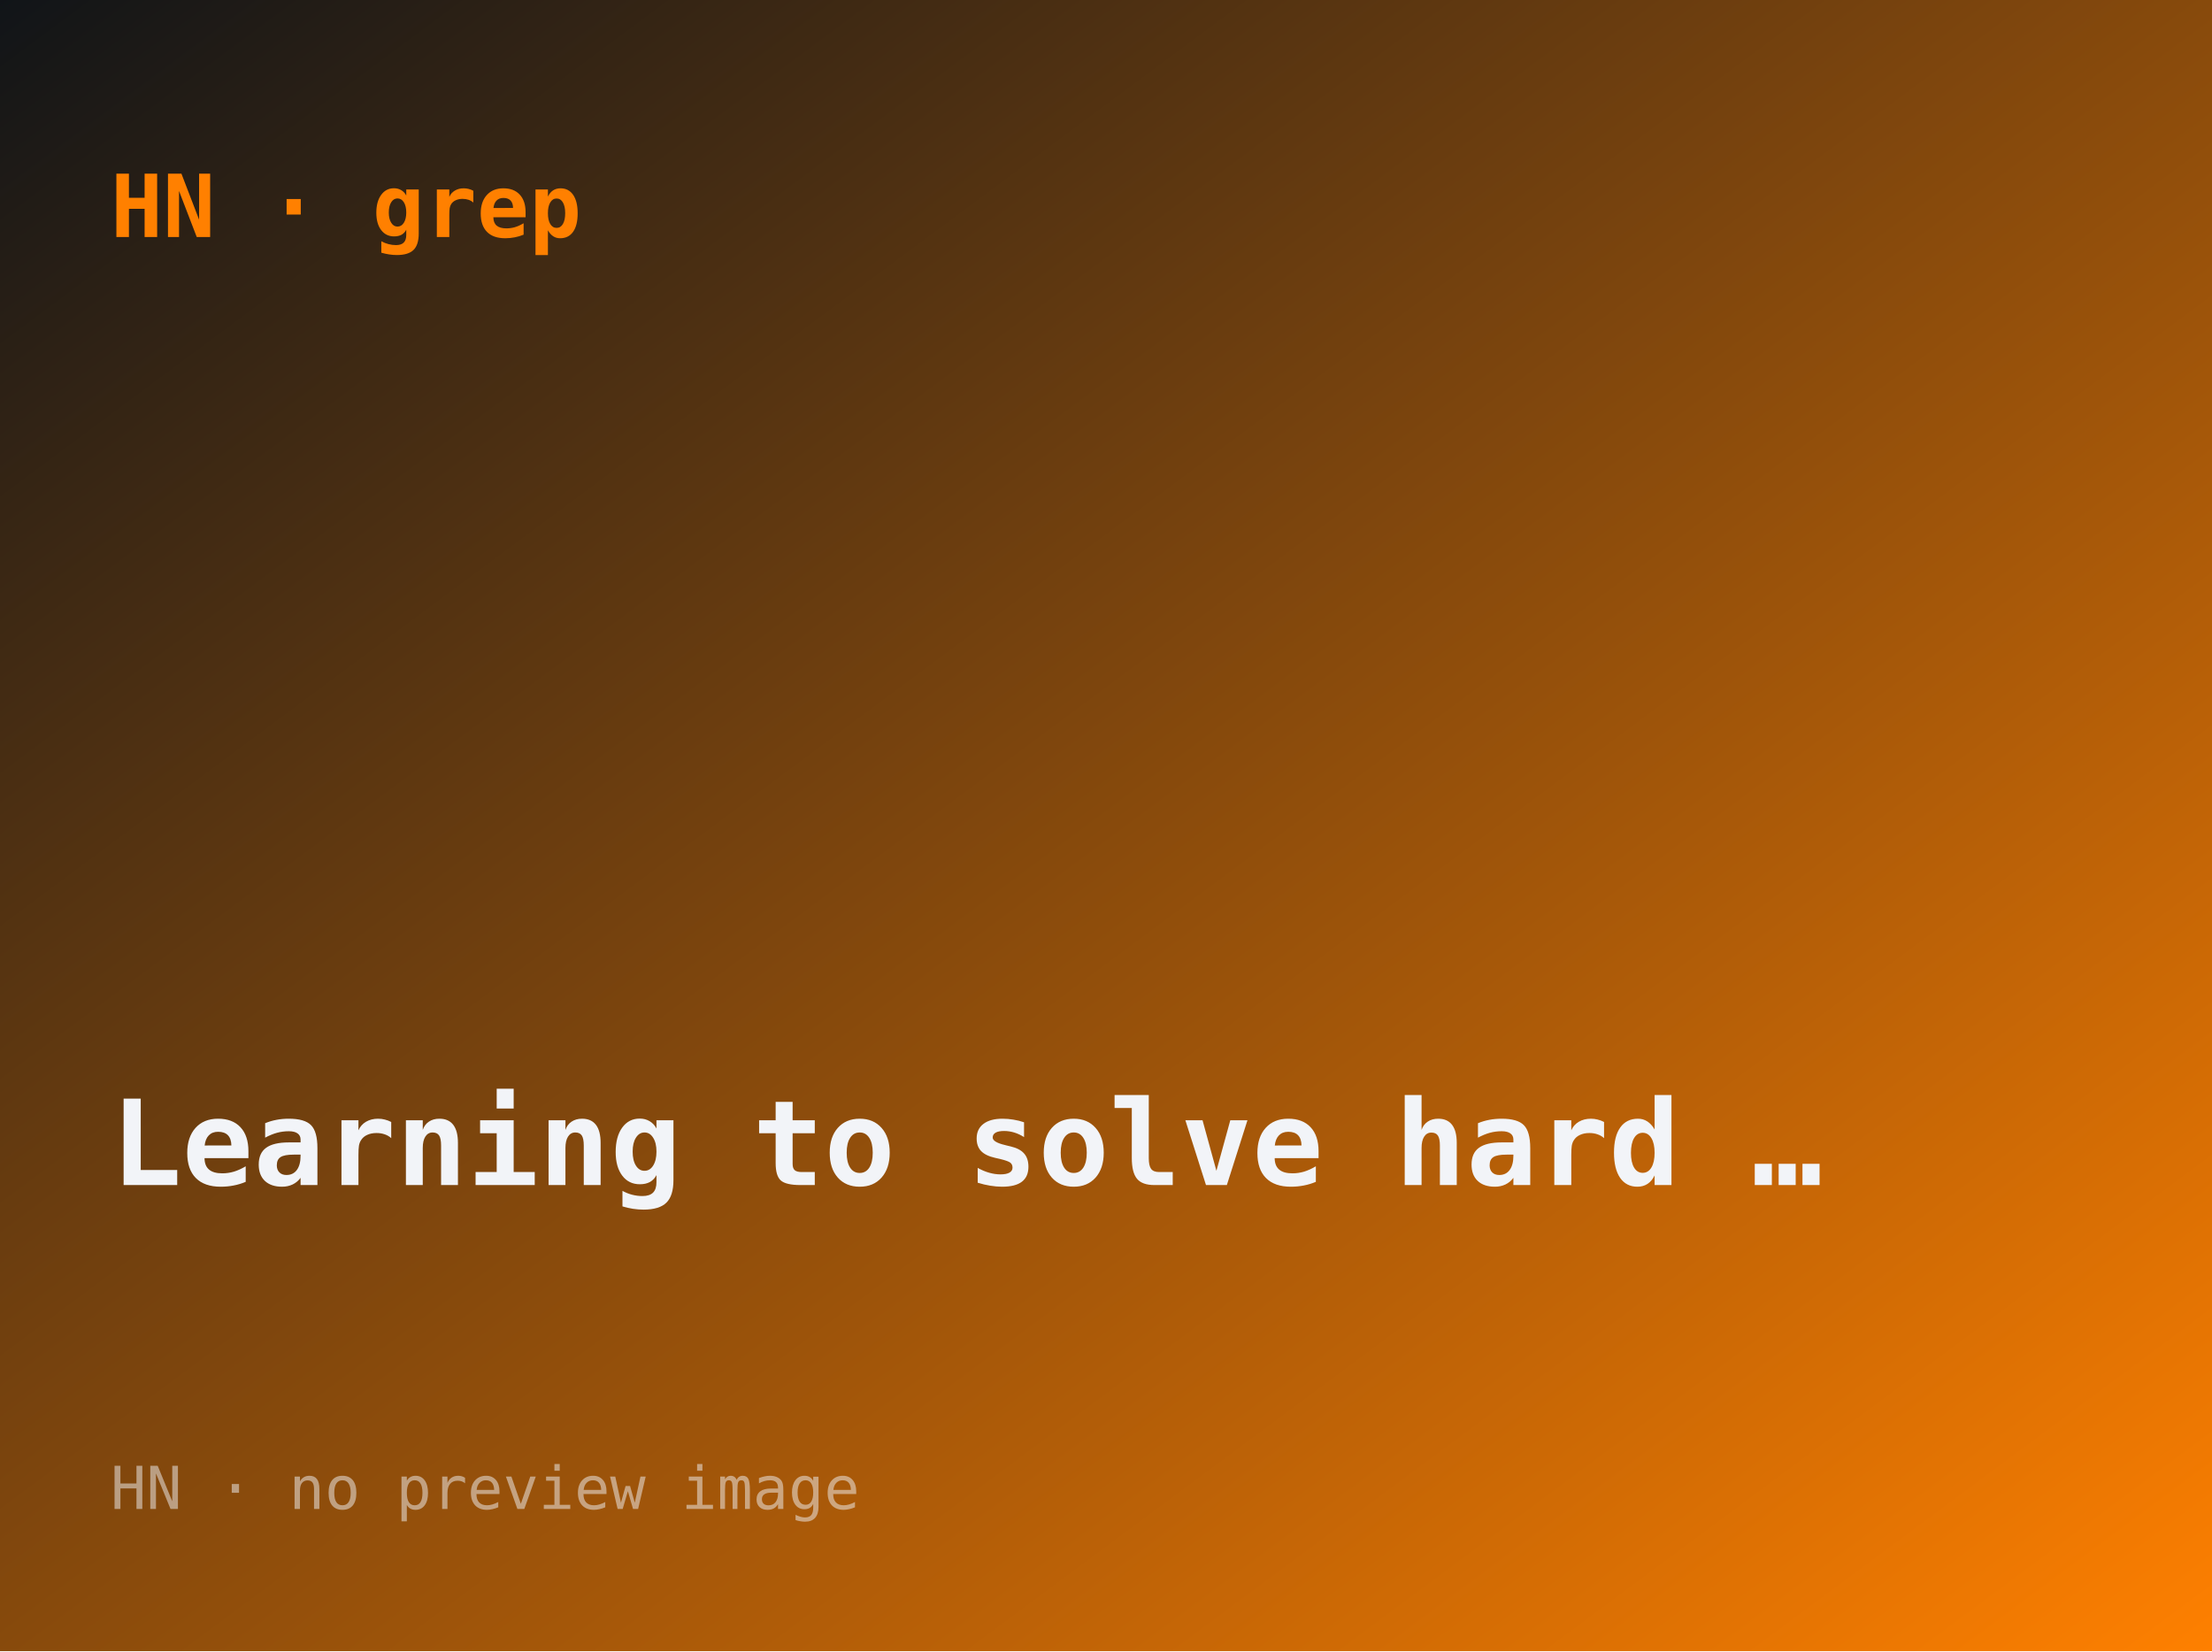
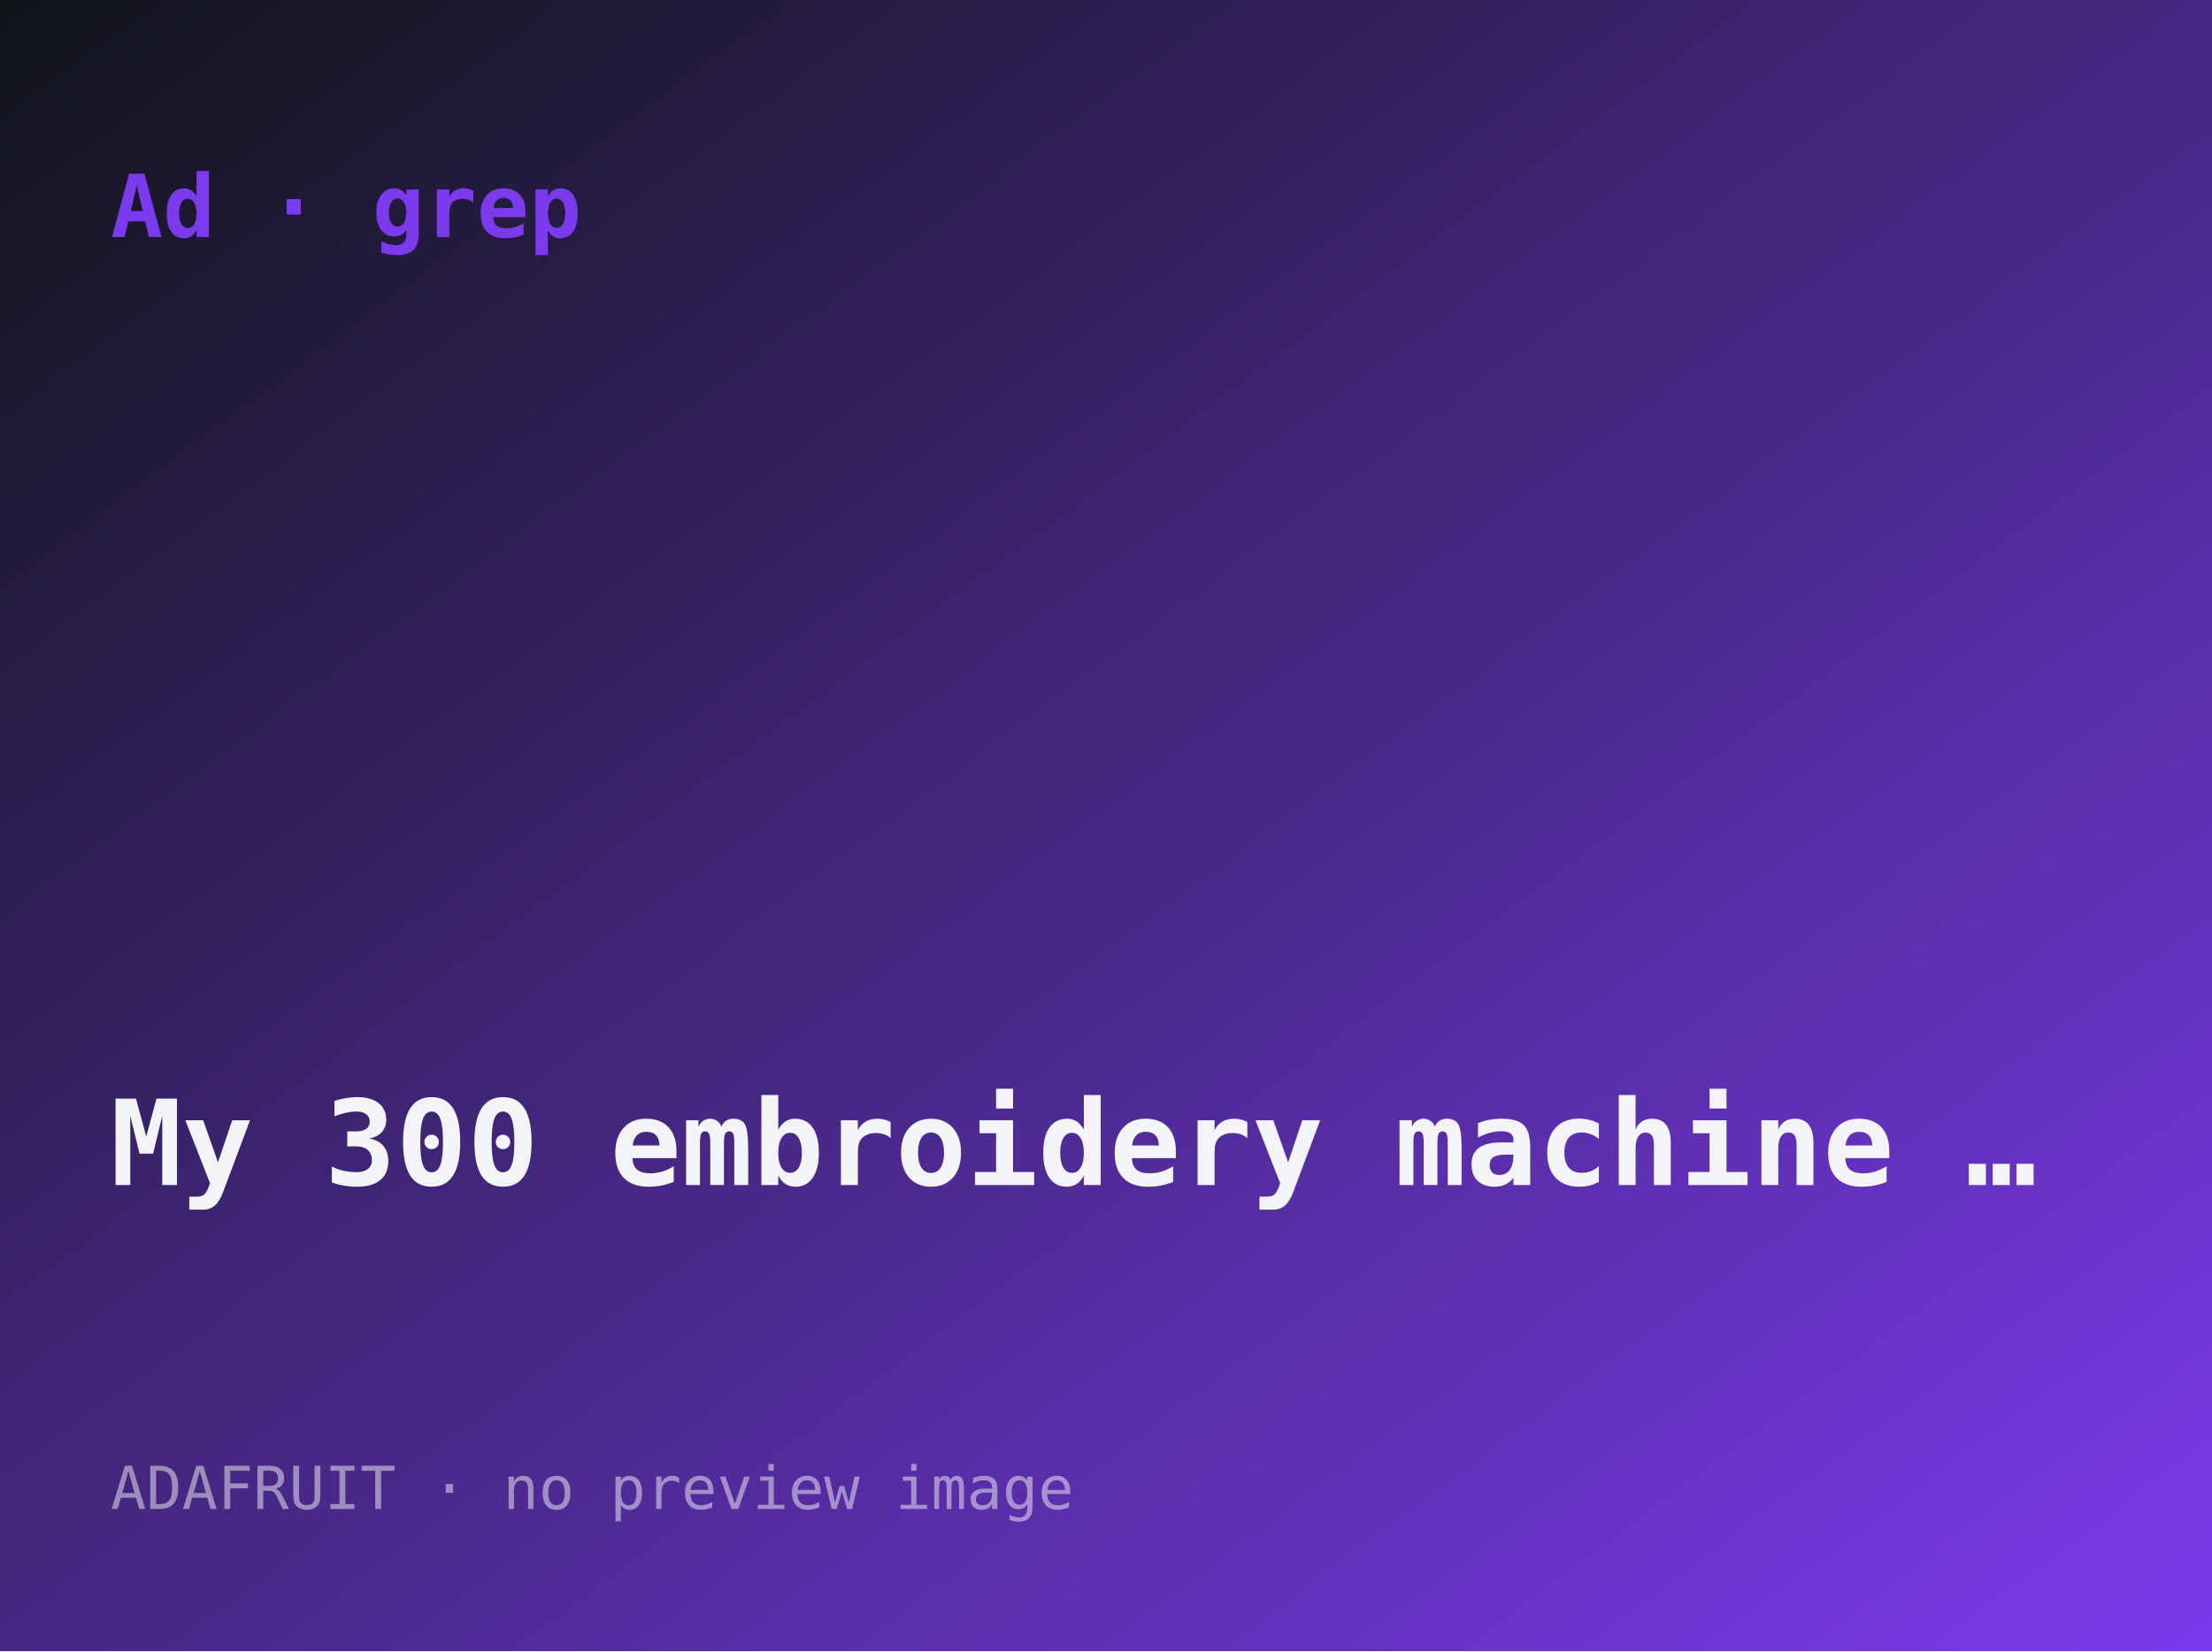
- <svg xmlns="http://www.w3.org/2000/svg" width="560" height="418" viewBox="0 0 560 418" role="img" aria-label="Learning to solve hard problems in RL for LLMs by never giving up">
+ <svg xmlns="http://www.w3.org/2000/svg" width="560" height="418" viewBox="0 0 560 418" role="img" aria-label="My $300 embroidery machine needed a subscription, so I built my own app">
  <defs>
    <linearGradient id="g" x1="0" y1="0" x2="1" y2="1">
      <stop offset="0" stop-color="#101418" />
-       <stop offset="1" stop-color="#ff8000" />
+       <stop offset="1" stop-color="#7c3aed" />
    </linearGradient>
  </defs>
  <rect width="560" height="418" fill="url(#g)" />
-   <text x="28" y="60" font-family="ui-monospace,monospace" font-size="22" fill="#ff8000" font-weight="700">HN · grep</text>
-   <text x="28" y="300" font-family="ui-monospace,monospace" font-size="30" fill="#f2f4f8" font-weight="600">Learning to solve hard …</text>
-   <text x="28" y="382" font-family="ui-monospace,monospace" font-size="15" fill="rgba(242,244,248,.5)">HN · no preview image</text>
+   <text x="28" y="60" font-family="ui-monospace,monospace" font-size="22" fill="#7c3aed" font-weight="700">Ad · grep</text>
+   <text x="28" y="300" font-family="ui-monospace,monospace" font-size="30" fill="#f2f4f8" font-weight="600">My 300 embroidery machine …</text>
+   <text x="28" y="382" font-family="ui-monospace,monospace" font-size="15" fill="rgba(242,244,248,.5)">ADAFRUIT · no preview image</text>
</svg>
